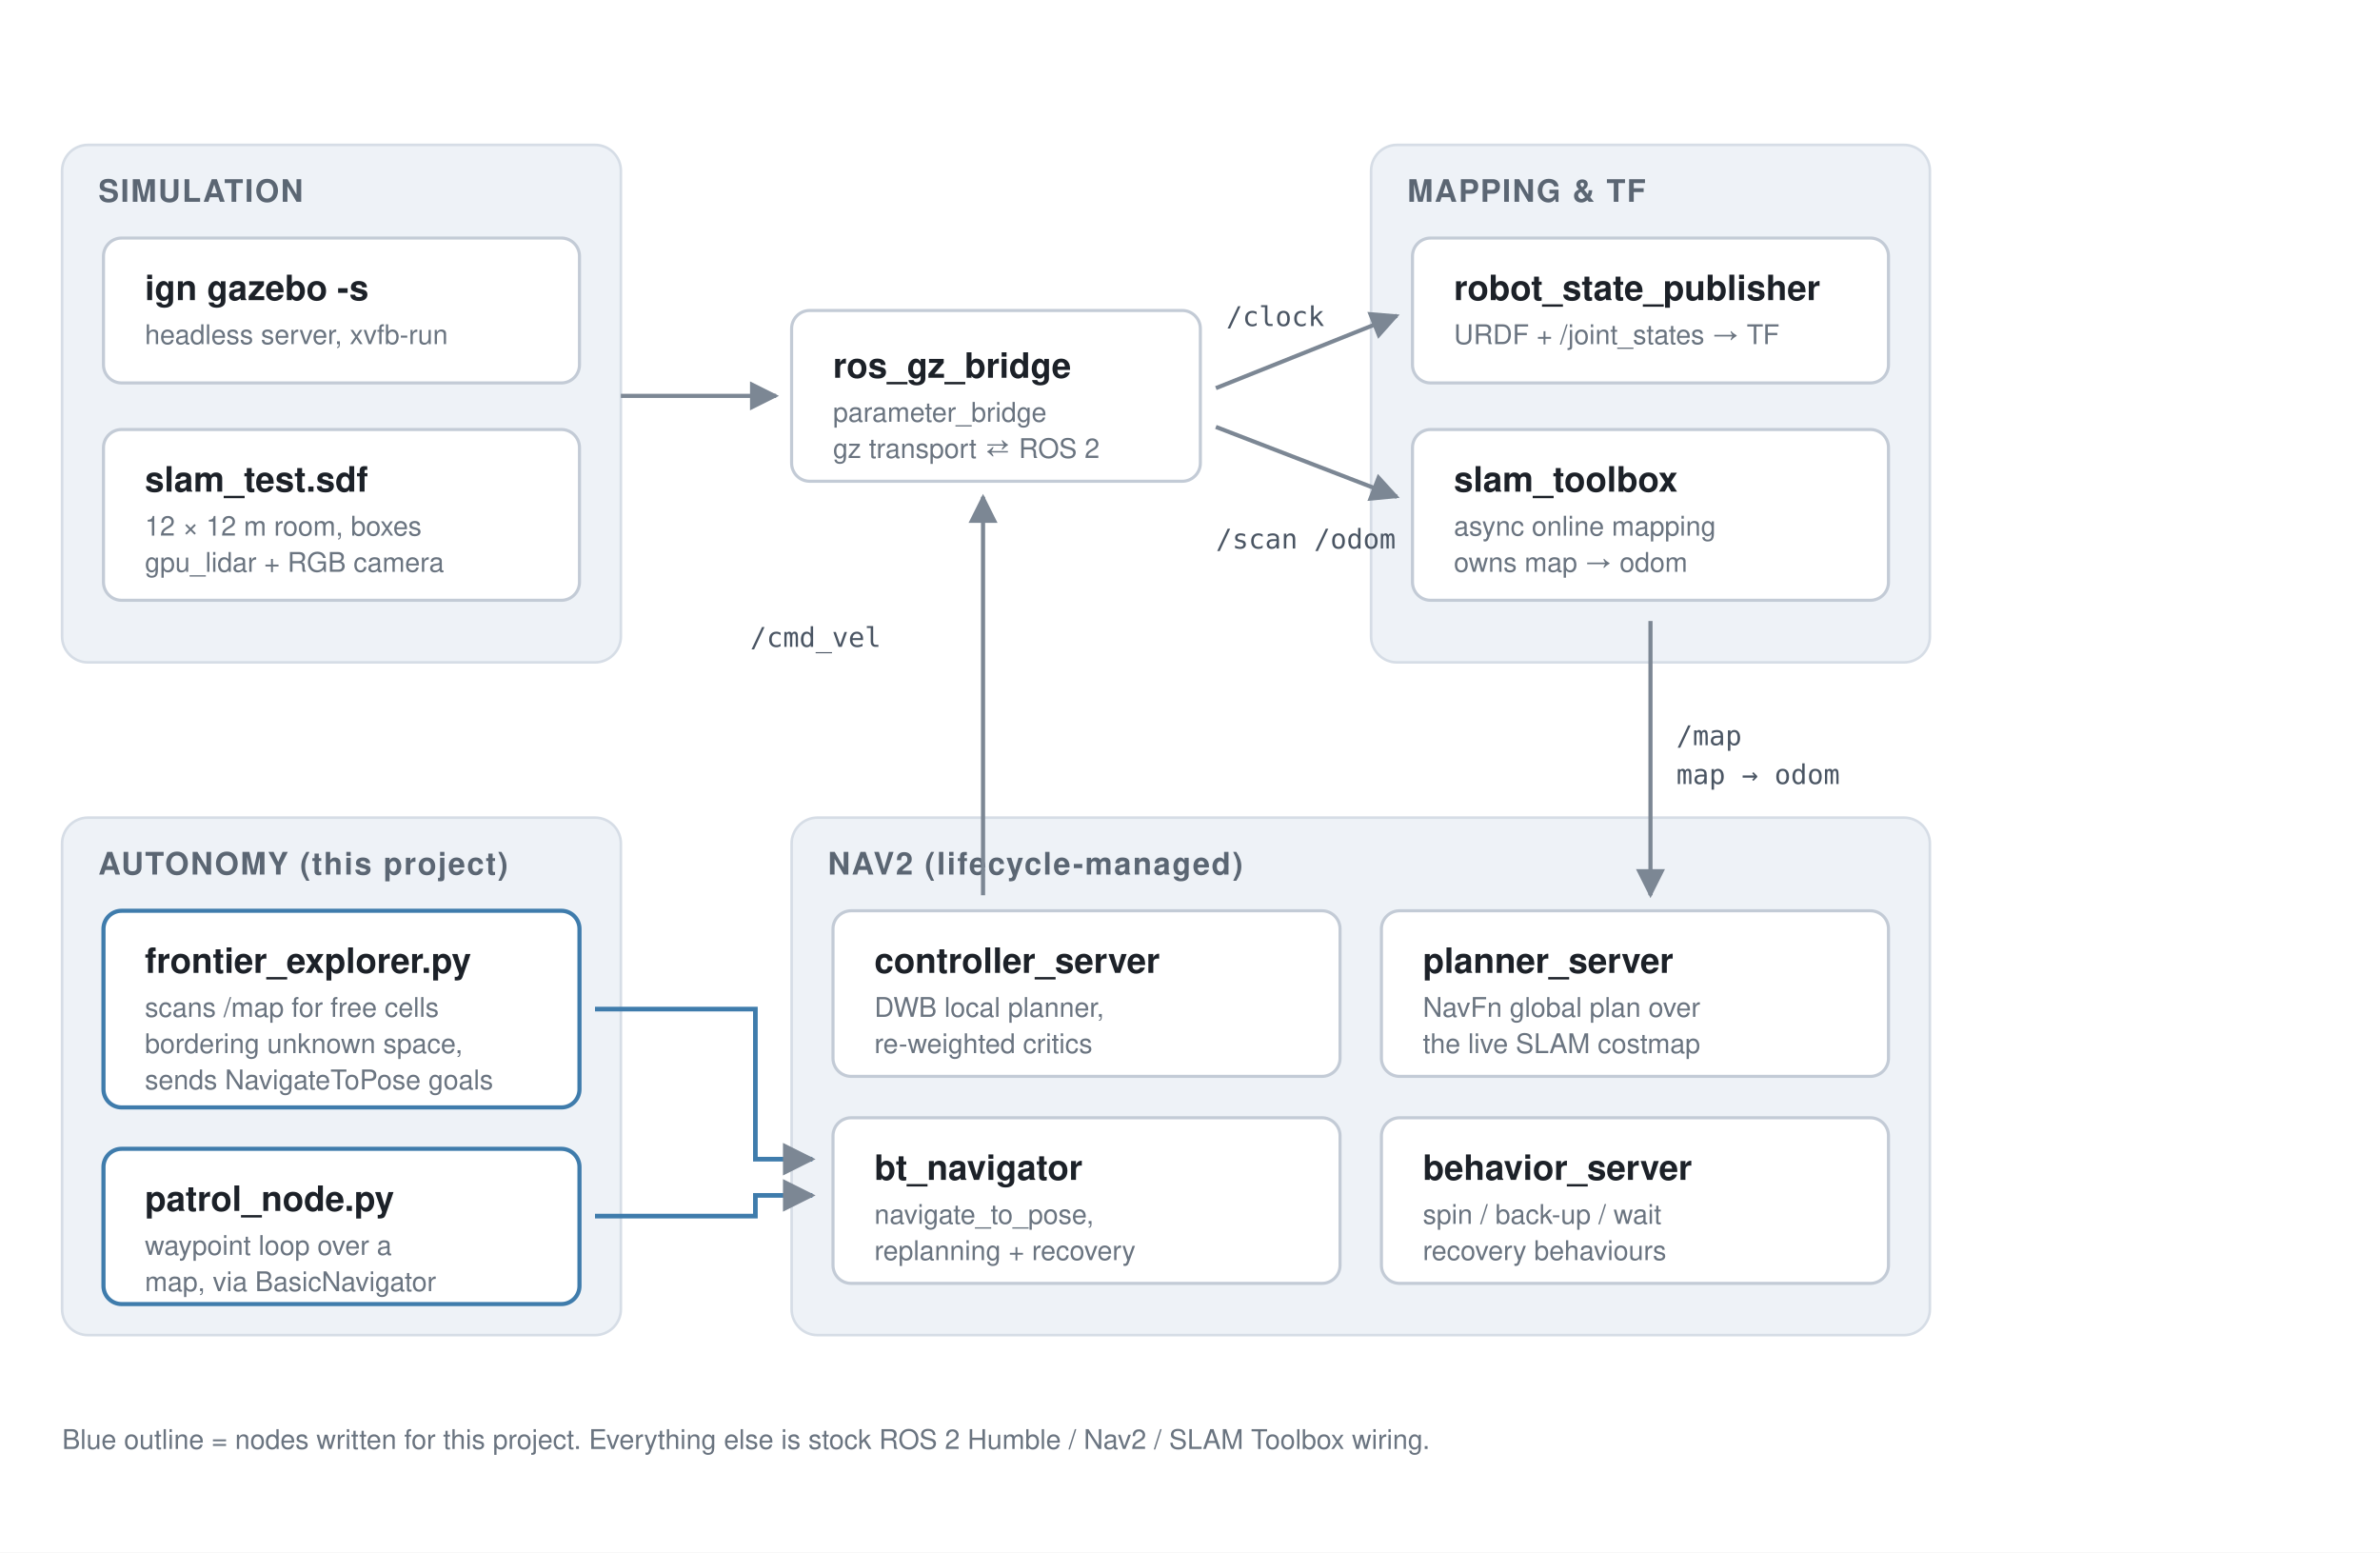
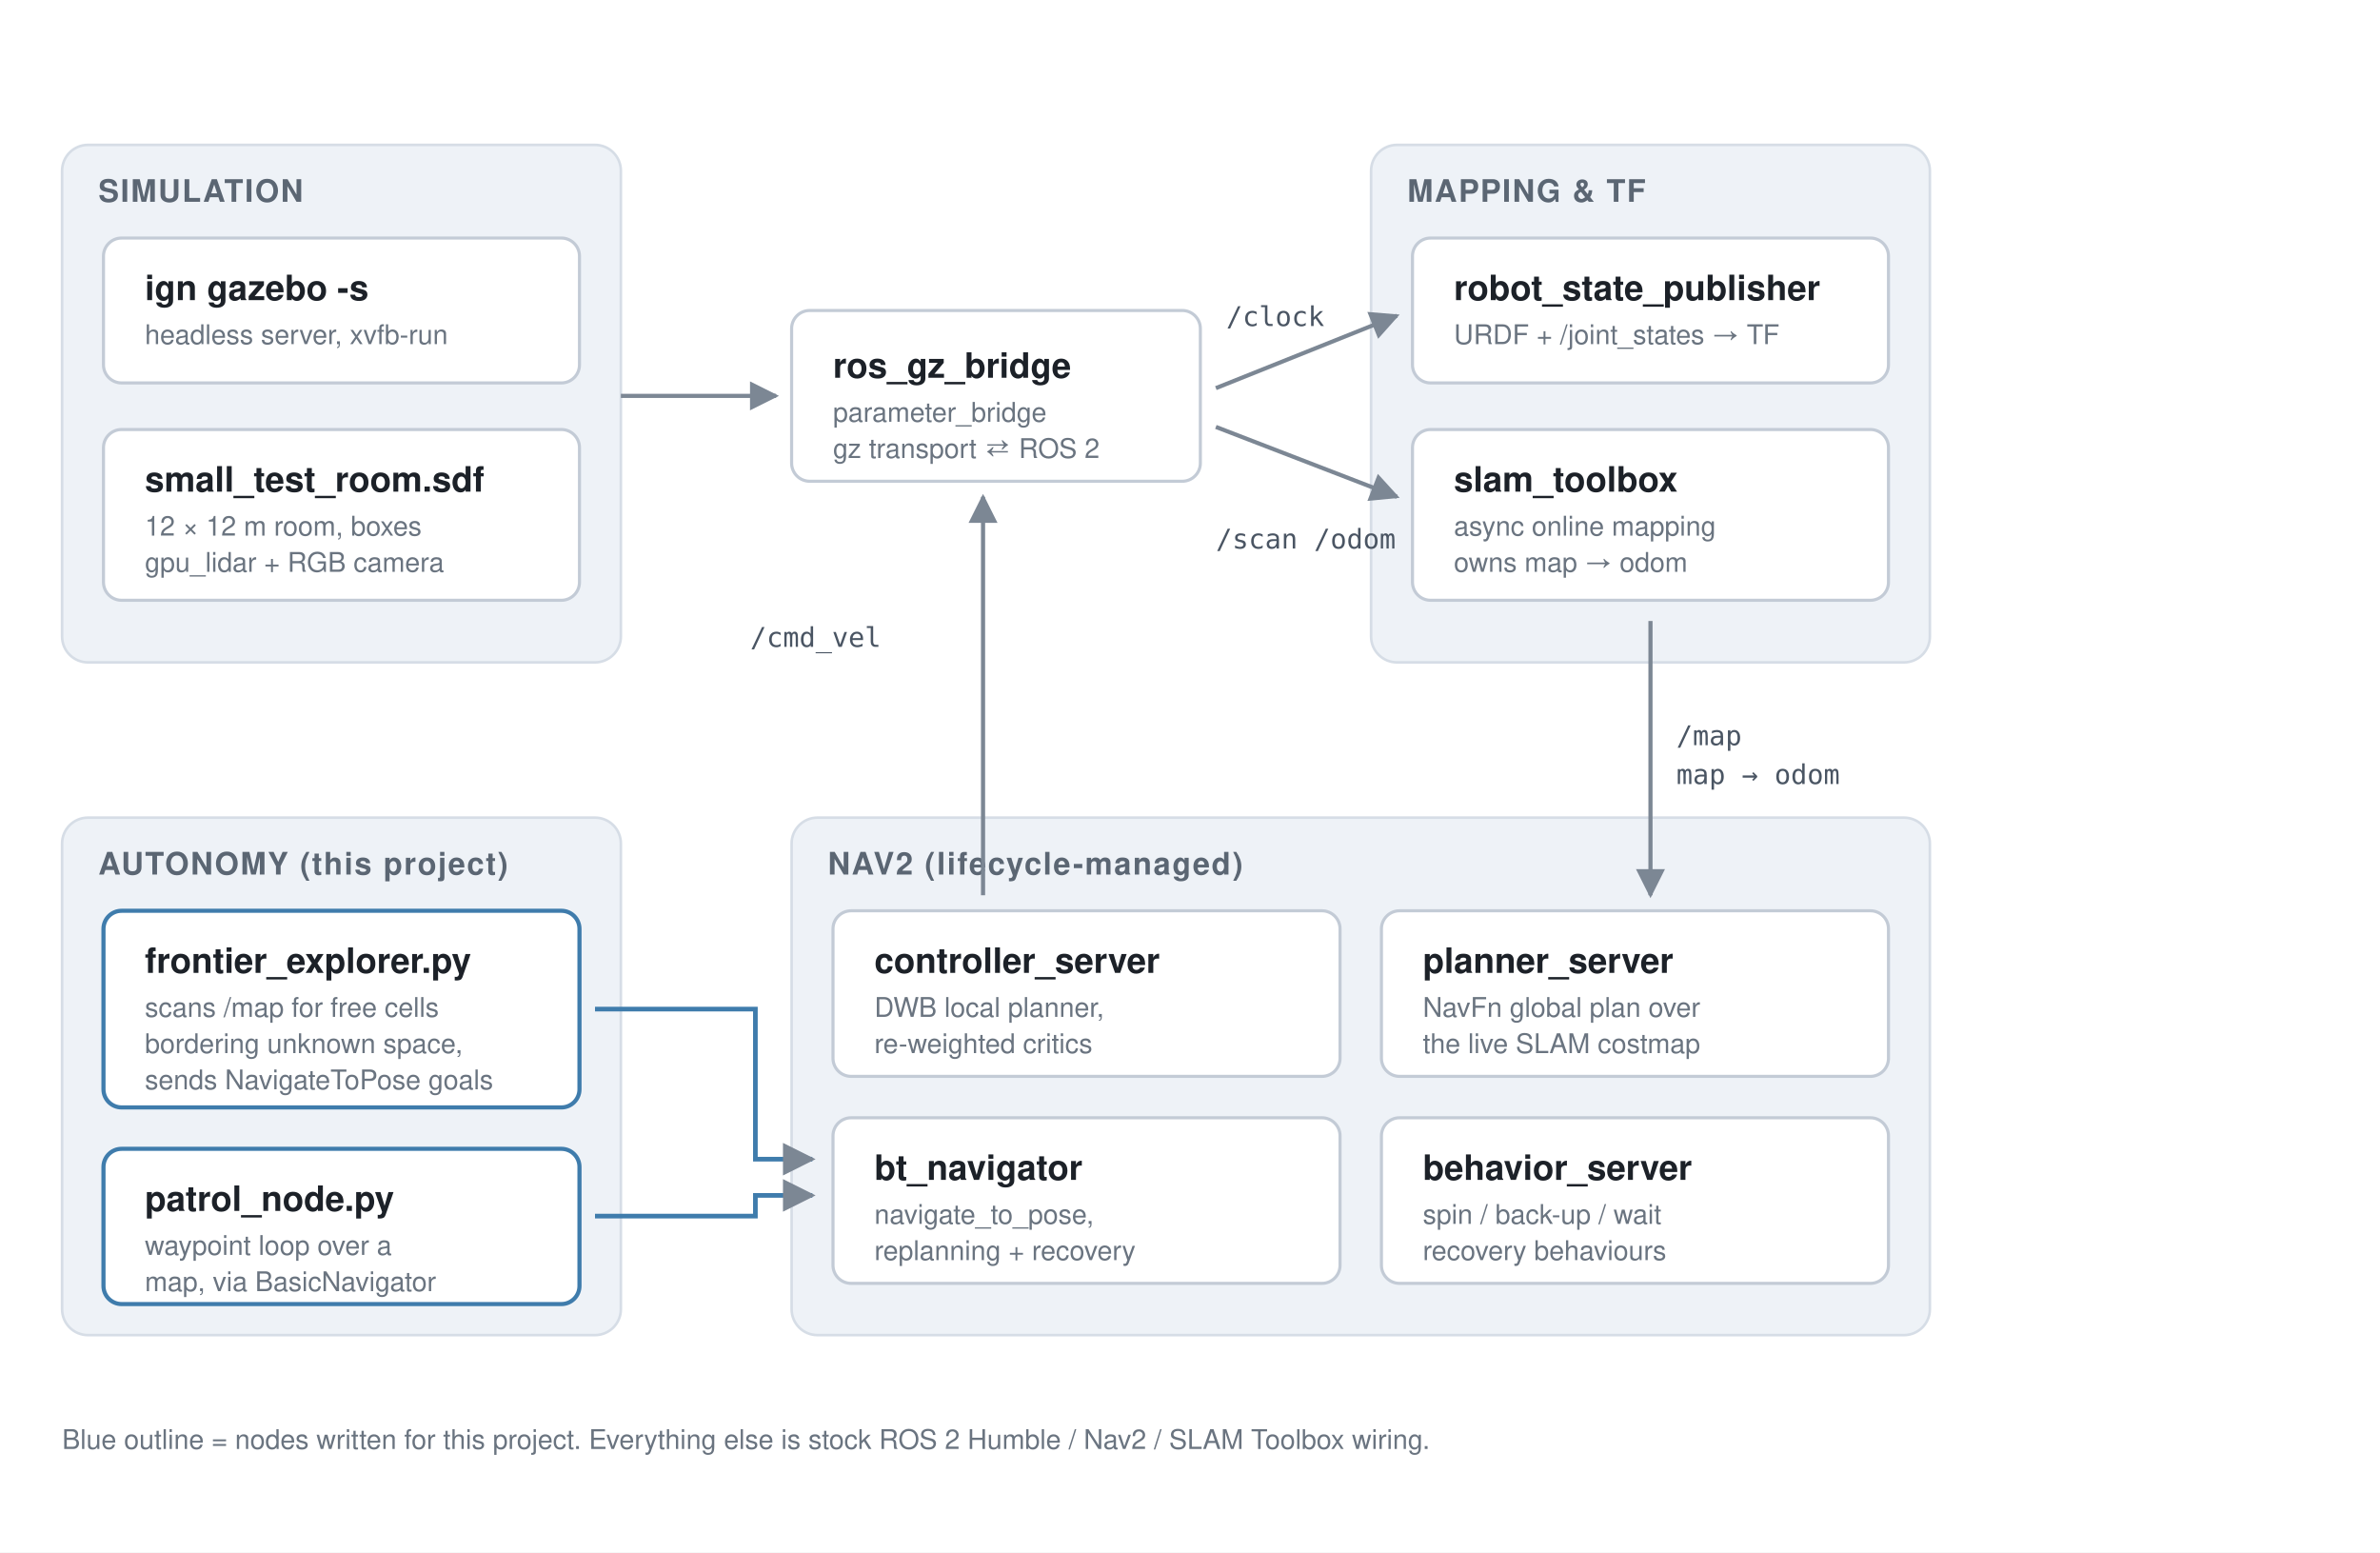
<svg xmlns="http://www.w3.org/2000/svg" viewBox="0 0 920 600" width="920" height="600" font-family="'Segoe UI', Helvetica, Arial, sans-serif">
  <defs>
    <marker id="arrow" viewBox="0 0 10 10" refX="9" refY="5" markerWidth="7" markerHeight="7" orient="auto-start-reverse">
      <path d="M 0 0 L 10 5 L 0 10 z" fill="#7c8794" />
    </marker>
    <style>
      .panel   { fill:#eef2f7; stroke:#d6dde6; stroke-width:1; }
      .panelt  { font-size:12px; font-weight:600; fill:#5b6673; letter-spacing:.6px; }
      .box     { fill:#ffffff; stroke:#c3cbd6; stroke-width:1.2; }
      .boxa    { fill:#ffffff; stroke:#3f7cac; stroke-width:1.6; }
      .name    { font-size:13.5px; font-weight:600; fill:#1c2128; }
      .sub     { font-size:10.5px; fill:#6a7480; }
      .flow    { stroke:#7c8794; stroke-width:1.6; fill:none; marker-end:url(#arrow); }
      .flowb   { stroke:#3f7cac; stroke-width:1.8; fill:none; marker-end:url(#arrow); }
      .topic   { font-size:10.5px; fill:#4a5563; font-family:'Cascadia Mono', Consolas, monospace; }
      .topicb  { font-size:10.5px; fill:#3f7cac; font-family:'Cascadia Mono', Consolas, monospace; }
    </style>
  </defs>
  <rect x="0" y="0" width="920" height="600" fill="#ffffff" />
  <rect class="panel" x="24" y="56" width="216" height="200" rx="10" />
  <text class="panelt" x="38" y="78">SIMULATION</text>
  <rect class="box" x="40" y="92" width="184" height="56" rx="7" />
  <text class="name" x="56" y="116">ign gazebo -s</text>
  <text class="sub" x="56" y="133">headless server, xvfb-run</text>
  <rect class="box" x="40" y="166" width="184" height="66" rx="7" />
-   <text class="name" x="56" y="190">slam_test.sdf</text>
+   <text class="name" x="56" y="190">small_test_room.sdf</text>
  <text class="sub" x="56" y="207">12 × 12 m room, boxes</text>
  <text class="sub" x="56" y="221">gpu_lidar + RGB camera</text>
  <rect class="box" x="306" y="120" width="158" height="66" rx="7" />
  <text class="name" x="322" y="146">ros_gz_bridge</text>
  <text class="sub" x="322" y="163">parameter_bridge</text>
  <text class="sub" x="322" y="177">gz transport ⇄ ROS 2</text>
  <path class="flow" d="M 240 153 L 300 153" />
  <rect class="panel" x="530" y="56" width="216" height="200" rx="10" />
  <text class="panelt" x="544" y="78">MAPPING &amp; TF</text>
  <rect class="box" x="546" y="92" width="184" height="56" rx="7" />
  <text class="name" x="562" y="116">robot_state_publisher</text>
  <text class="sub" x="562" y="133">URDF + /joint_states → TF</text>
  <rect class="box" x="546" y="166" width="184" height="66" rx="7" />
  <text class="name" x="562" y="190">slam_toolbox</text>
  <text class="sub" x="562" y="207">async online mapping</text>
  <text class="sub" x="562" y="221">owns map → odom</text>
  <path class="flow" d="M 470 150 L 540 122" />
  <text class="topic" x="474" y="126">/clock</text>
  <path class="flow" d="M 470 165 L 540 192" />
  <text class="topic" x="470" y="212">/scan  /odom</text>
  <rect class="panel" x="306" y="316" width="440" height="200" rx="10" />
  <text class="panelt" x="320" y="338">NAV2 (lifecycle-managed)</text>
  <rect class="box" x="322" y="352" width="196" height="64" rx="7" />
  <text class="name" x="338" y="376">controller_server</text>
  <text class="sub" x="338" y="393">DWB local planner,</text>
  <text class="sub" x="338" y="407">re-weighted critics</text>
  <rect class="box" x="534" y="352" width="196" height="64" rx="7" />
  <text class="name" x="550" y="376">planner_server</text>
  <text class="sub" x="550" y="393">NavFn global plan over</text>
  <text class="sub" x="550" y="407">the live SLAM costmap</text>
  <rect class="box" x="322" y="432" width="196" height="64" rx="7" />
  <text class="name" x="338" y="456">bt_navigator</text>
  <text class="sub" x="338" y="473">navigate_to_pose,</text>
  <text class="sub" x="338" y="487">replanning + recovery</text>
  <rect class="box" x="534" y="432" width="196" height="64" rx="7" />
  <text class="name" x="550" y="456">behavior_server</text>
  <text class="sub" x="550" y="473">spin / back-up / wait</text>
  <text class="sub" x="550" y="487">recovery behaviours</text>
  <path class="flow" d="M 638 240 L 638 346" />
  <text class="topic" x="648" y="288">/map</text>
  <text class="topic" x="648" y="303">map → odom</text>
  <path class="flow" d="M 380 346 L 380 192" />
  <text class="topic" x="290" y="250">/cmd_vel</text>
  <rect class="panel" x="24" y="316" width="216" height="200" rx="10" />
  <text class="panelt" x="38" y="338">AUTONOMY  (this project)</text>
  <rect class="boxa" x="40" y="352" width="184" height="76" rx="7" />
  <text class="name" x="56" y="376">frontier_explorer.py</text>
  <text class="sub" x="56" y="393">scans /map for free cells</text>
  <text class="sub" x="56" y="407">bordering unknown space,</text>
  <text class="sub" x="56" y="421">sends NavigateToPose goals</text>
  <rect class="boxa" x="40" y="444" width="184" height="60" rx="7" />
  <text class="name" x="56" y="468">patrol_node.py</text>
  <text class="sub" x="56" y="485">waypoint loop over a</text>
  <text class="sub" x="56" y="499">map, via BasicNavigator</text>
  <path class="flowb" d="M 230 390 L 292 390 L 292 448 L 314 448" />
  <path class="flowb" d="M 230 470 L 292 470 L 292 462 L 314 462" />
  <text class="sub" x="24" y="560" font-size="11">Blue outline = nodes written for this project. Everything else is stock ROS 2 Humble / Nav2 / SLAM Toolbox wiring.</text>
</svg>
